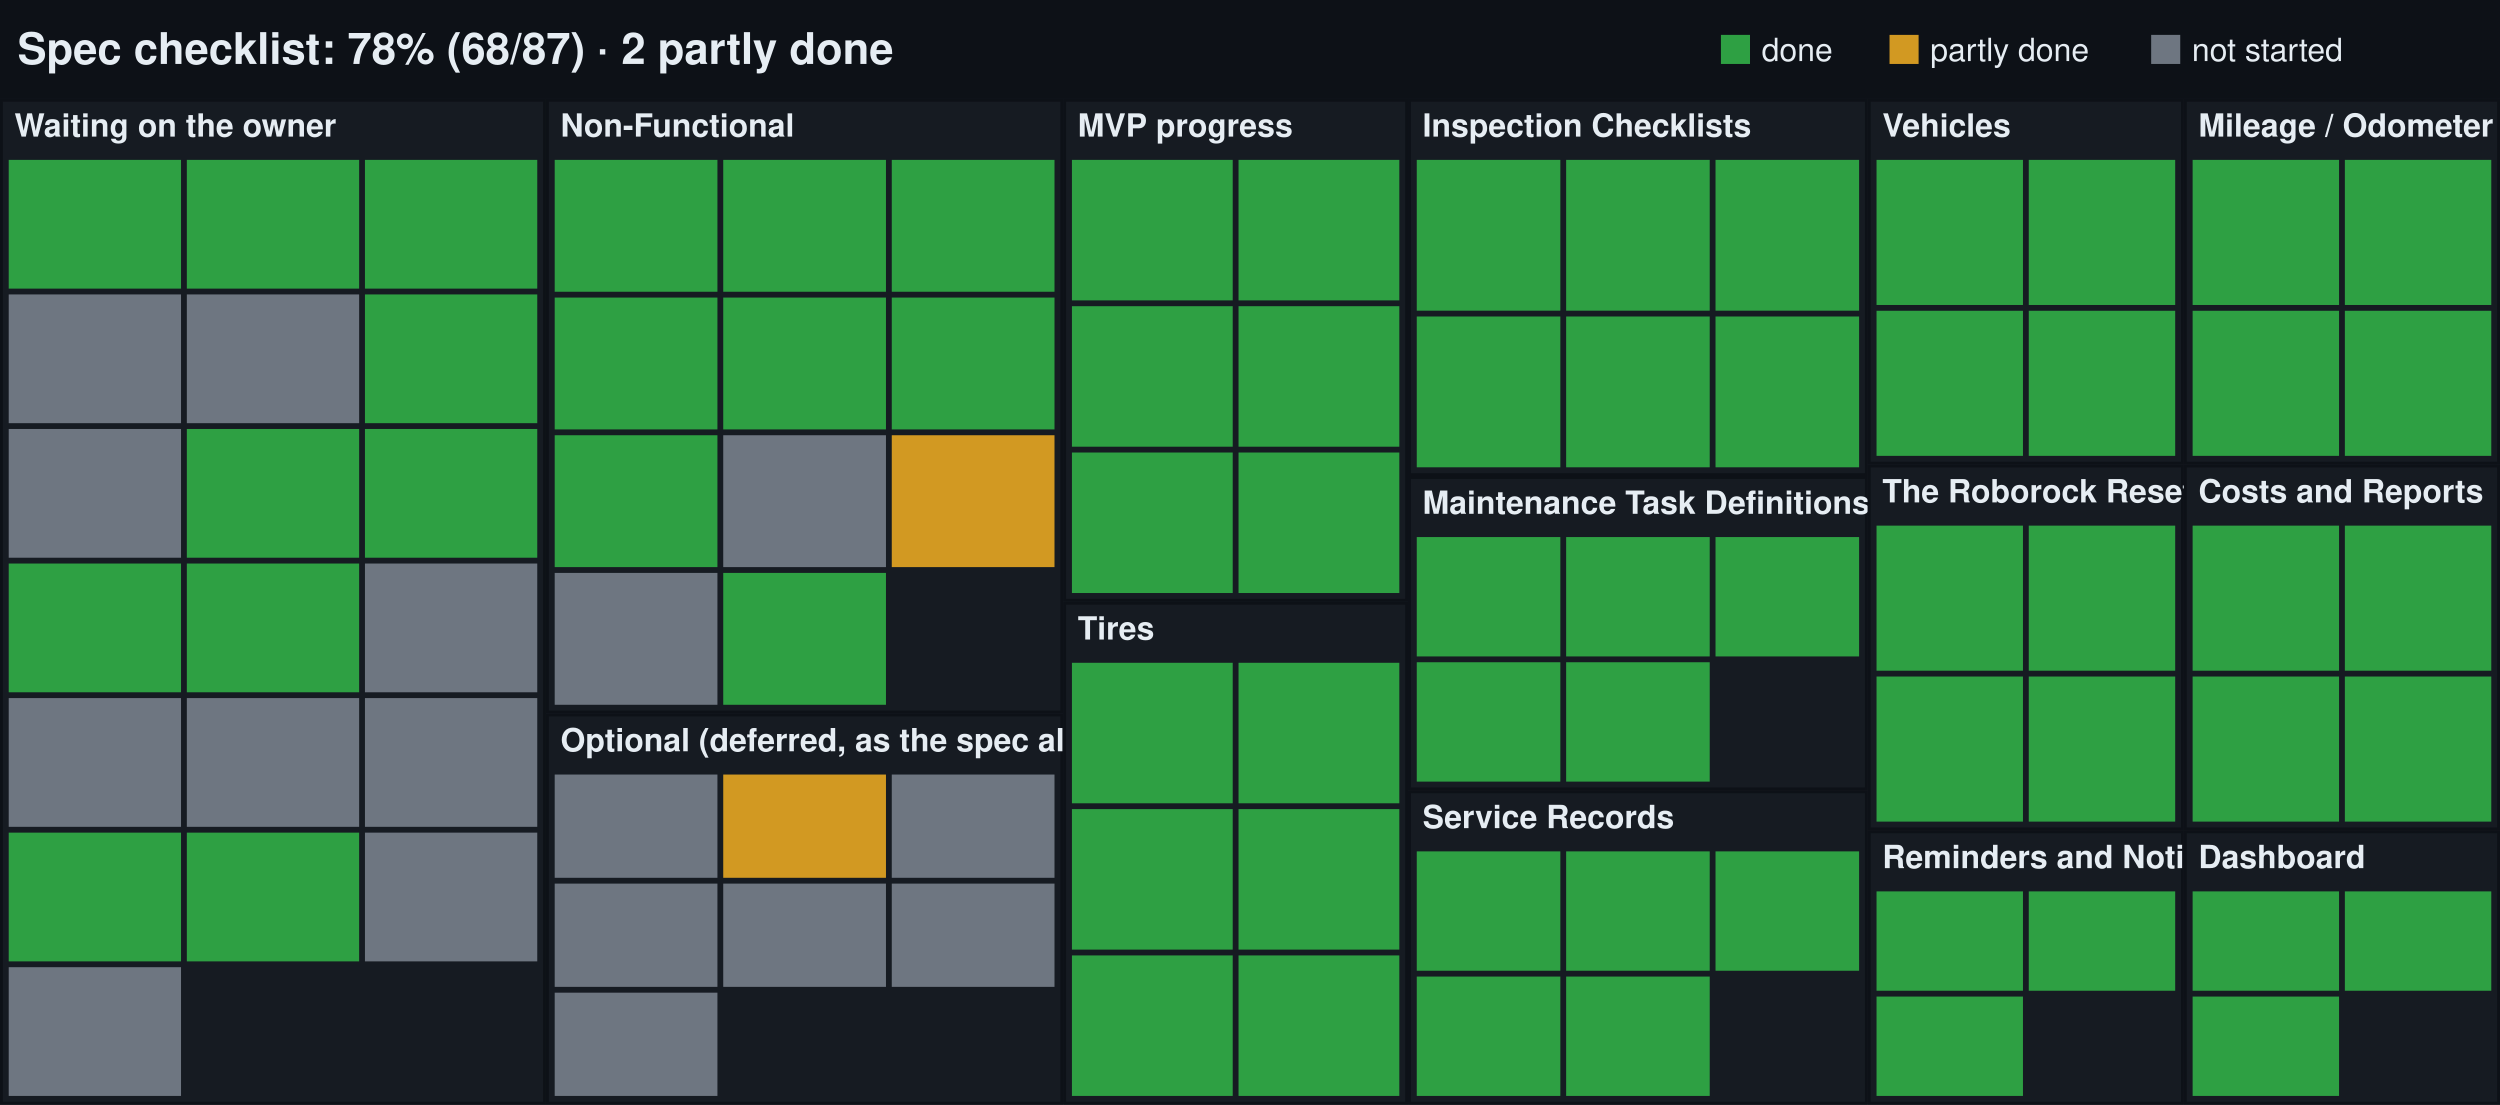
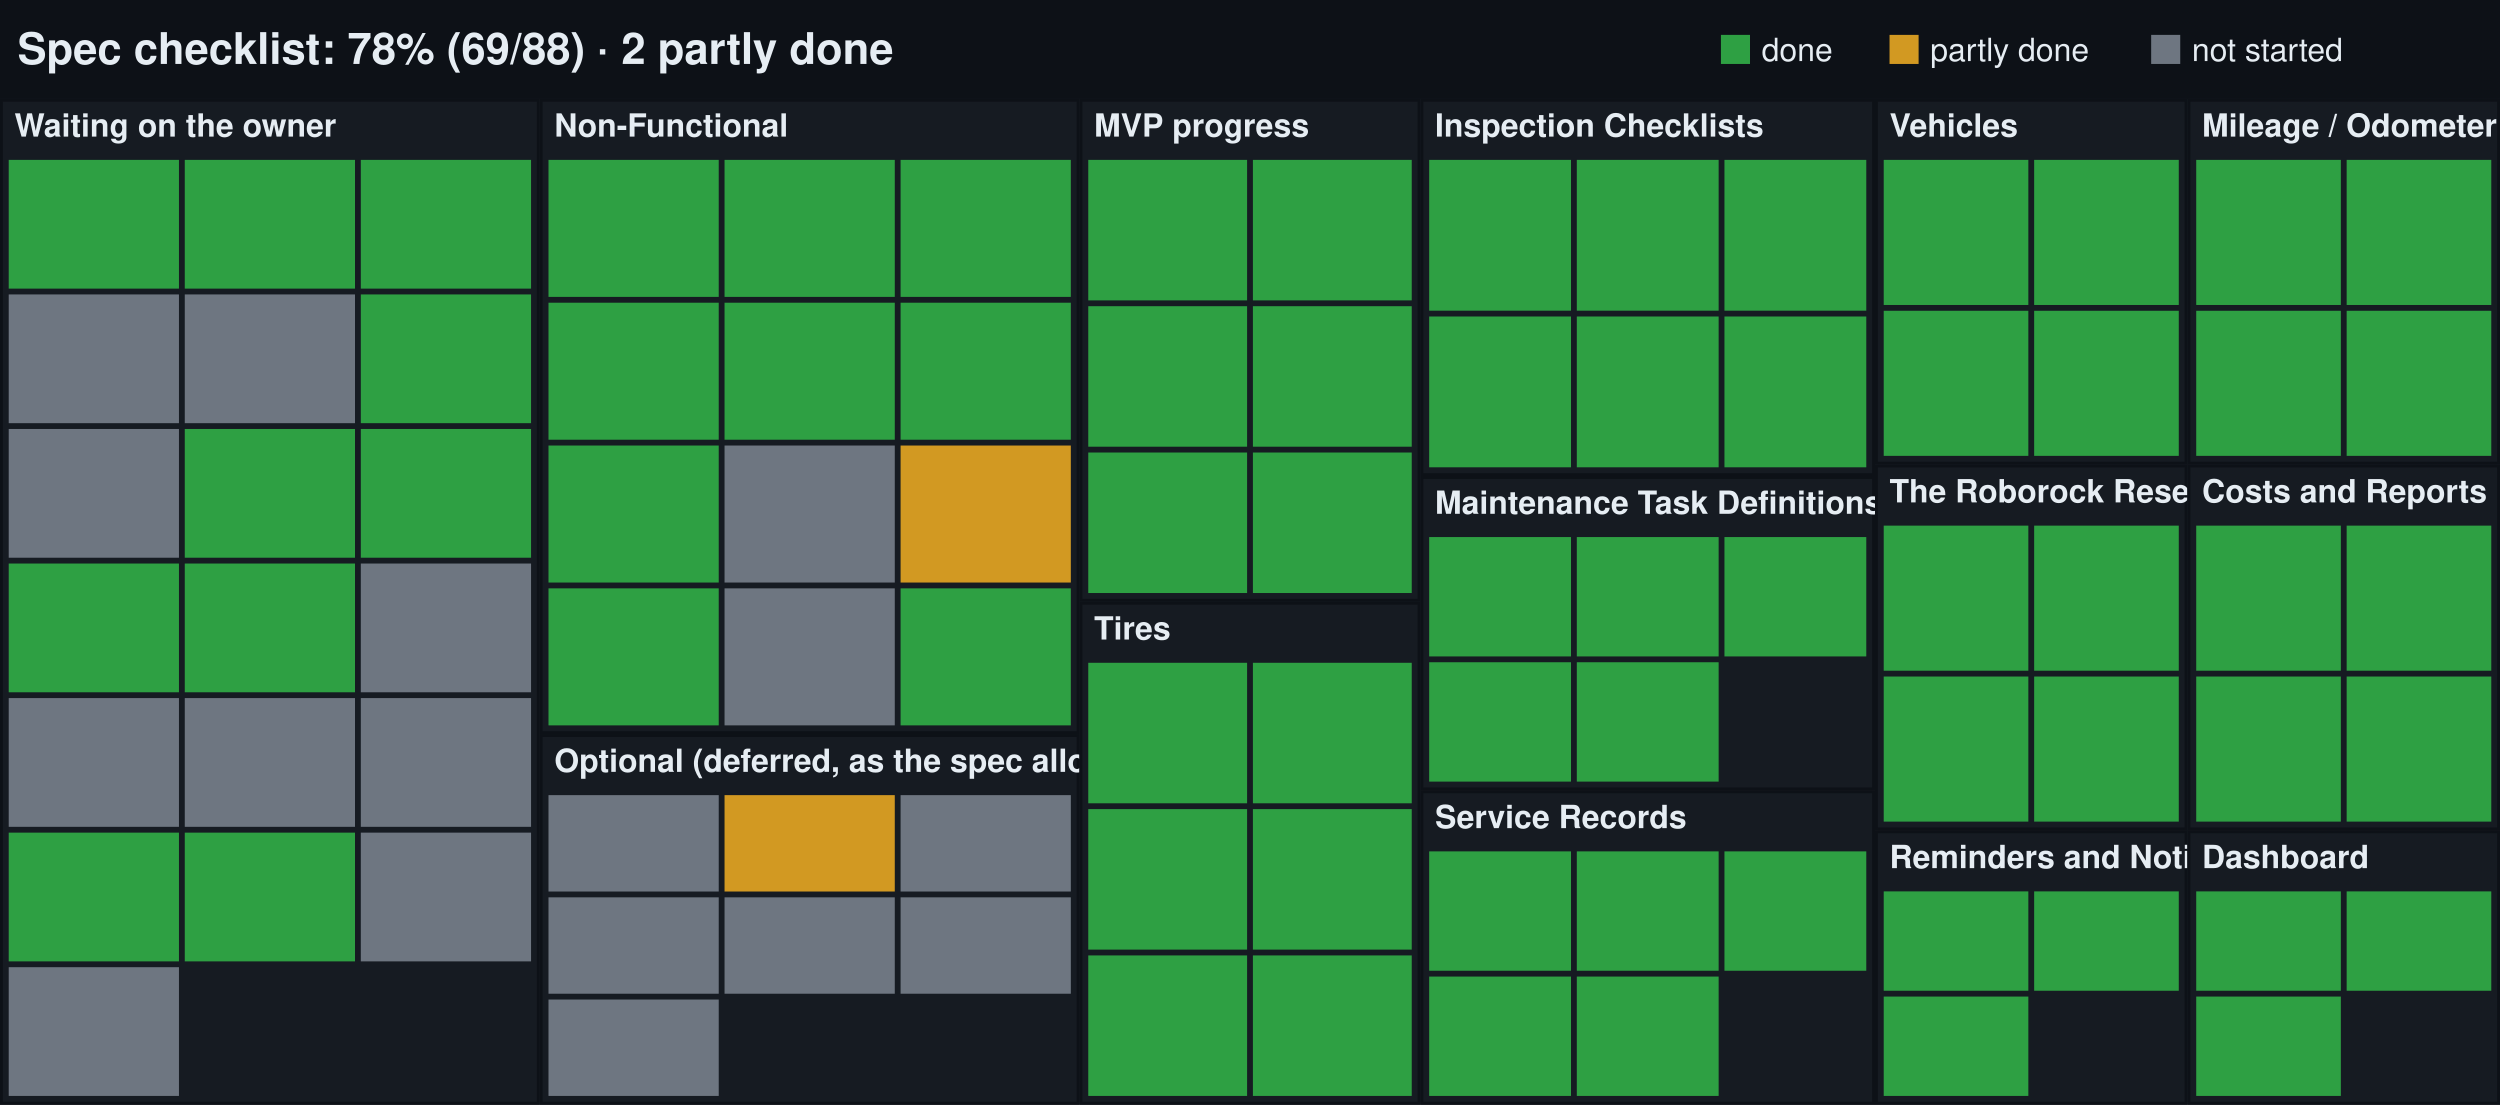
<svg xmlns="http://www.w3.org/2000/svg" width="860" height="380" viewBox="0 0 860 380" font-family="-apple-system,Segoe UI,Helvetica,Arial,sans-serif">
  <rect width="860" height="380" fill="#0d1117" />
-   <text x="6" y="22" fill="#e6edf3" font-size="15" font-weight="600">Spec checklist: 78% (68/87) · 2 partly done</text>
+   <text x="6" y="22" fill="#e6edf3" font-size="15" font-weight="600">Spec checklist: 78% (69/88) · 2 partly done</text>
  <g font-size="11">
    <rect x="592" y="12" width="10" height="10" fill="#2ea043" />
    <text x="606" y="21" fill="#e6edf3">done</text>
    <rect x="650" y="12" width="10" height="10" fill="#d29922" />
    <text x="664" y="21" fill="#e6edf3">partly done</text>
    <rect x="740" y="12" width="10" height="10" fill="#6e7681" />
    <text x="754" y="21" fill="#e6edf3">not started</text>
  </g>
-   <svg x="0" y="34" width="187.816" height="346">
-     <rect width="187.816" height="346" fill="#161b22" stroke="#0d1117" stroke-width="2" />
+   <svg x="0" y="34" width="185.682" height="346">
+     <rect width="185.682" height="346" fill="#161b22" stroke="#0d1117" stroke-width="2" />
    <text x="5" y="13" fill="#e6edf3" font-size="11" font-weight="600">Waiting on the owner</text>
-     <rect x="3" y="21" width="59.272" height="44.286" fill="#2ea043" />
-     <rect x="64.272" y="21" width="59.272" height="44.286" fill="#2ea043" />
-     <rect x="125.544" y="21" width="59.272" height="44.286" fill="#2ea043" />
-     <rect x="3" y="67.286" width="59.272" height="44.286" fill="#6e7681" />
-     <rect x="64.272" y="67.286" width="59.272" height="44.286" fill="#6e7681" />
-     <rect x="125.544" y="67.286" width="59.272" height="44.286" fill="#2ea043" />
-     <rect x="3" y="113.571" width="59.272" height="44.286" fill="#6e7681" />
-     <rect x="64.272" y="113.571" width="59.272" height="44.286" fill="#2ea043" />
-     <rect x="125.544" y="113.571" width="59.272" height="44.286" fill="#2ea043" />
-     <rect x="3" y="159.857" width="59.272" height="44.286" fill="#2ea043" />
-     <rect x="64.272" y="159.857" width="59.272" height="44.286" fill="#2ea043" />
-     <rect x="125.544" y="159.857" width="59.272" height="44.286" fill="#6e7681" />
-     <rect x="3" y="206.143" width="59.272" height="44.286" fill="#6e7681" />
-     <rect x="64.272" y="206.143" width="59.272" height="44.286" fill="#6e7681" />
-     <rect x="125.544" y="206.143" width="59.272" height="44.286" fill="#6e7681" />
-     <rect x="3" y="252.429" width="59.272" height="44.286" fill="#2ea043" />
-     <rect x="64.272" y="252.429" width="59.272" height="44.286" fill="#2ea043" />
-     <rect x="125.544" y="252.429" width="59.272" height="44.286" fill="#6e7681" />
-     <rect x="3" y="298.714" width="59.272" height="44.286" fill="#6e7681" />
+     <rect x="3" y="21" width="58.561" height="44.286" fill="#2ea043" />
+     <rect x="63.561" y="21" width="58.561" height="44.286" fill="#2ea043" />
+     <rect x="124.121" y="21" width="58.561" height="44.286" fill="#2ea043" />
+     <rect x="3" y="67.286" width="58.561" height="44.286" fill="#6e7681" />
+     <rect x="63.561" y="67.286" width="58.561" height="44.286" fill="#6e7681" />
+     <rect x="124.121" y="67.286" width="58.561" height="44.286" fill="#2ea043" />
+     <rect x="3" y="113.571" width="58.561" height="44.286" fill="#6e7681" />
+     <rect x="63.561" y="113.571" width="58.561" height="44.286" fill="#2ea043" />
+     <rect x="124.121" y="113.571" width="58.561" height="44.286" fill="#2ea043" />
+     <rect x="3" y="159.857" width="58.561" height="44.286" fill="#2ea043" />
+     <rect x="63.561" y="159.857" width="58.561" height="44.286" fill="#2ea043" />
+     <rect x="124.121" y="159.857" width="58.561" height="44.286" fill="#6e7681" />
+     <rect x="3" y="206.143" width="58.561" height="44.286" fill="#6e7681" />
+     <rect x="63.561" y="206.143" width="58.561" height="44.286" fill="#6e7681" />
+     <rect x="124.121" y="206.143" width="58.561" height="44.286" fill="#6e7681" />
+     <rect x="3" y="252.429" width="58.561" height="44.286" fill="#2ea043" />
+     <rect x="63.561" y="252.429" width="58.561" height="44.286" fill="#2ea043" />
+     <rect x="124.121" y="252.429" width="58.561" height="44.286" fill="#6e7681" />
+     <rect x="3" y="298.714" width="58.561" height="44.286" fill="#6e7681" />
  </svg>
-   <svg x="187.816" y="34" width="177.931" height="211.444">
-     <rect width="177.931" height="211.444" fill="#161b22" stroke="#0d1117" stroke-width="2" />
+   <svg x="185.682" y="34" width="185.682" height="218.526">
+     <rect width="185.682" height="218.526" fill="#161b22" stroke="#0d1117" stroke-width="2" />
    <text x="5" y="13" fill="#e6edf3" font-size="11" font-weight="600">Non-Functional</text>
-     <rect x="3" y="21" width="55.977" height="45.361" fill="#2ea043" />
-     <rect x="60.977" y="21" width="55.977" height="45.361" fill="#2ea043" />
-     <rect x="118.954" y="21" width="55.977" height="45.361" fill="#2ea043" />
-     <rect x="3" y="68.361" width="55.977" height="45.361" fill="#2ea043" />
-     <rect x="60.977" y="68.361" width="55.977" height="45.361" fill="#2ea043" />
-     <rect x="118.954" y="68.361" width="55.977" height="45.361" fill="#2ea043" />
-     <rect x="3" y="115.722" width="55.977" height="45.361" fill="#2ea043" />
-     <rect x="60.977" y="115.722" width="55.977" height="45.361" fill="#6e7681" />
-     <rect x="118.954" y="115.722" width="55.977" height="45.361" fill="#d29922" />
-     <rect x="3" y="163.083" width="55.977" height="45.361" fill="#6e7681" />
-     <rect x="60.977" y="163.083" width="55.977" height="45.361" fill="#2ea043" />
+     <rect x="3" y="21" width="58.561" height="47.132" fill="#2ea043" />
+     <rect x="63.561" y="21" width="58.561" height="47.132" fill="#2ea043" />
+     <rect x="124.121" y="21" width="58.561" height="47.132" fill="#2ea043" />
+     <rect x="3" y="70.132" width="58.561" height="47.132" fill="#2ea043" />
+     <rect x="63.561" y="70.132" width="58.561" height="47.132" fill="#2ea043" />
+     <rect x="124.121" y="70.132" width="58.561" height="47.132" fill="#2ea043" />
+     <rect x="3" y="119.263" width="58.561" height="47.132" fill="#2ea043" />
+     <rect x="63.561" y="119.263" width="58.561" height="47.132" fill="#6e7681" />
+     <rect x="124.121" y="119.263" width="58.561" height="47.132" fill="#d29922" />
+     <rect x="3" y="168.395" width="58.561" height="47.132" fill="#2ea043" />
+     <rect x="63.561" y="168.395" width="58.561" height="47.132" fill="#6e7681" />
+     <rect x="124.121" y="168.395" width="58.561" height="47.132" fill="#2ea043" />
  </svg>
-   <svg x="187.816" y="245.444" width="177.931" height="134.556">
-     <rect width="177.931" height="134.556" fill="#161b22" stroke="#0d1117" stroke-width="2" />
+   <svg x="185.682" y="252.526" width="185.682" height="127.474">
+     <rect width="185.682" height="127.474" fill="#161b22" stroke="#0d1117" stroke-width="2" />
    <text x="5" y="13" fill="#e6edf3" font-size="11" font-weight="600">Optional (deferred, as the spec allows)</text>
-     <rect x="3" y="21" width="55.977" height="35.519" fill="#6e7681" />
-     <rect x="60.977" y="21" width="55.977" height="35.519" fill="#d29922" />
-     <rect x="118.954" y="21" width="55.977" height="35.519" fill="#6e7681" />
-     <rect x="3" y="58.519" width="55.977" height="35.519" fill="#6e7681" />
-     <rect x="60.977" y="58.519" width="55.977" height="35.519" fill="#6e7681" />
-     <rect x="118.954" y="58.519" width="55.977" height="35.519" fill="#6e7681" />
-     <rect x="3" y="96.037" width="55.977" height="35.519" fill="#6e7681" />
+     <rect x="3" y="21" width="58.561" height="33.158" fill="#6e7681" />
+     <rect x="63.561" y="21" width="58.561" height="33.158" fill="#d29922" />
+     <rect x="124.121" y="21" width="58.561" height="33.158" fill="#6e7681" />
+     <rect x="3" y="56.158" width="58.561" height="33.158" fill="#6e7681" />
+     <rect x="63.561" y="56.158" width="58.561" height="33.158" fill="#6e7681" />
+     <rect x="124.121" y="56.158" width="58.561" height="33.158" fill="#6e7681" />
+     <rect x="3" y="91.316" width="58.561" height="33.158" fill="#6e7681" />
  </svg>
-   <svg x="365.747" y="34" width="118.621" height="173">
-     <rect width="118.621" height="173" fill="#161b22" stroke="#0d1117" stroke-width="2" />
+   <svg x="371.364" y="34" width="117.273" height="173">
+     <rect width="117.273" height="173" fill="#161b22" stroke="#0d1117" stroke-width="2" />
    <text x="5" y="13" fill="#e6edf3" font-size="11" font-weight="600">MVP progress</text>
-     <rect x="3" y="21" width="55.31" height="48.333" fill="#2ea043" />
-     <rect x="60.31" y="21" width="55.31" height="48.333" fill="#2ea043" />
-     <rect x="3" y="71.333" width="55.31" height="48.333" fill="#2ea043" />
-     <rect x="60.31" y="71.333" width="55.31" height="48.333" fill="#2ea043" />
-     <rect x="3" y="121.667" width="55.31" height="48.333" fill="#2ea043" />
-     <rect x="60.31" y="121.667" width="55.31" height="48.333" fill="#2ea043" />
+     <rect x="3" y="21" width="54.636" height="48.333" fill="#2ea043" />
+     <rect x="59.636" y="21" width="54.636" height="48.333" fill="#2ea043" />
+     <rect x="3" y="71.333" width="54.636" height="48.333" fill="#2ea043" />
+     <rect x="59.636" y="71.333" width="54.636" height="48.333" fill="#2ea043" />
+     <rect x="3" y="121.667" width="54.636" height="48.333" fill="#2ea043" />
+     <rect x="59.636" y="121.667" width="54.636" height="48.333" fill="#2ea043" />
  </svg>
-   <svg x="365.747" y="207" width="118.621" height="173">
-     <rect width="118.621" height="173" fill="#161b22" stroke="#0d1117" stroke-width="2" />
+   <svg x="371.364" y="207" width="117.273" height="173">
+     <rect width="117.273" height="173" fill="#161b22" stroke="#0d1117" stroke-width="2" />
    <text x="5" y="13" fill="#e6edf3" font-size="11" font-weight="600">Tires</text>
-     <rect x="3" y="21" width="55.31" height="48.333" fill="#2ea043" />
-     <rect x="60.31" y="21" width="55.31" height="48.333" fill="#2ea043" />
-     <rect x="3" y="71.333" width="55.31" height="48.333" fill="#2ea043" />
-     <rect x="60.31" y="71.333" width="55.31" height="48.333" fill="#2ea043" />
-     <rect x="3" y="121.667" width="55.31" height="48.333" fill="#2ea043" />
-     <rect x="60.31" y="121.667" width="55.31" height="48.333" fill="#2ea043" />
+     <rect x="3" y="21" width="54.636" height="48.333" fill="#2ea043" />
+     <rect x="59.636" y="21" width="54.636" height="48.333" fill="#2ea043" />
+     <rect x="3" y="71.333" width="54.636" height="48.333" fill="#2ea043" />
+     <rect x="59.636" y="71.333" width="54.636" height="48.333" fill="#2ea043" />
+     <rect x="3" y="121.667" width="54.636" height="48.333" fill="#2ea043" />
+     <rect x="59.636" y="121.667" width="54.636" height="48.333" fill="#2ea043" />
  </svg>
-   <svg x="484.368" y="34" width="158.161" height="129.75">
-     <rect width="158.161" height="129.75" fill="#161b22" stroke="#0d1117" stroke-width="2" />
+   <svg x="488.636" y="34" width="156.364" height="129.75">
+     <rect width="156.364" height="129.75" fill="#161b22" stroke="#0d1117" stroke-width="2" />
    <text x="5" y="13" fill="#e6edf3" font-size="11" font-weight="600">Inspection Checklists</text>
-     <rect x="3" y="21" width="49.387" height="51.875" fill="#2ea043" />
-     <rect x="54.387" y="21" width="49.387" height="51.875" fill="#2ea043" />
-     <rect x="105.774" y="21" width="49.387" height="51.875" fill="#2ea043" />
-     <rect x="3" y="74.875" width="49.387" height="51.875" fill="#2ea043" />
-     <rect x="54.387" y="74.875" width="49.387" height="51.875" fill="#2ea043" />
-     <rect x="105.774" y="74.875" width="49.387" height="51.875" fill="#2ea043" />
+     <rect x="3" y="21" width="48.788" height="51.875" fill="#2ea043" />
+     <rect x="53.788" y="21" width="48.788" height="51.875" fill="#2ea043" />
+     <rect x="104.576" y="21" width="48.788" height="51.875" fill="#2ea043" />
+     <rect x="3" y="74.875" width="48.788" height="51.875" fill="#2ea043" />
+     <rect x="53.788" y="74.875" width="48.788" height="51.875" fill="#2ea043" />
+     <rect x="104.576" y="74.875" width="48.788" height="51.875" fill="#2ea043" />
  </svg>
-   <svg x="484.368" y="163.75" width="158.161" height="108.125">
-     <rect width="158.161" height="108.125" fill="#161b22" stroke="#0d1117" stroke-width="2" />
+   <svg x="488.636" y="163.75" width="156.364" height="108.125">
+     <rect width="156.364" height="108.125" fill="#161b22" stroke="#0d1117" stroke-width="2" />
    <text x="5" y="13" fill="#e6edf3" font-size="11" font-weight="600">Maintenance Task Definitions</text>
-     <rect x="3" y="21" width="49.387" height="41.063" fill="#2ea043" />
-     <rect x="54.387" y="21" width="49.387" height="41.063" fill="#2ea043" />
-     <rect x="105.774" y="21" width="49.387" height="41.063" fill="#2ea043" />
-     <rect x="3" y="64.062" width="49.387" height="41.063" fill="#2ea043" />
-     <rect x="54.387" y="64.062" width="49.387" height="41.063" fill="#2ea043" />
+     <rect x="3" y="21" width="48.788" height="41.062" fill="#2ea043" />
+     <rect x="53.788" y="21" width="48.788" height="41.062" fill="#2ea043" />
+     <rect x="104.576" y="21" width="48.788" height="41.062" fill="#2ea043" />
+     <rect x="3" y="64.062" width="48.788" height="41.062" fill="#2ea043" />
+     <rect x="53.788" y="64.062" width="48.788" height="41.062" fill="#2ea043" />
  </svg>
-   <svg x="484.368" y="271.875" width="158.161" height="108.125">
-     <rect width="158.161" height="108.125" fill="#161b22" stroke="#0d1117" stroke-width="2" />
+   <svg x="488.636" y="271.875" width="156.364" height="108.125">
+     <rect width="156.364" height="108.125" fill="#161b22" stroke="#0d1117" stroke-width="2" />
    <text x="5" y="13" fill="#e6edf3" font-size="11" font-weight="600">Service Records</text>
-     <rect x="3" y="21" width="49.387" height="41.063" fill="#2ea043" />
-     <rect x="54.387" y="21" width="49.387" height="41.063" fill="#2ea043" />
-     <rect x="105.774" y="21" width="49.387" height="41.063" fill="#2ea043" />
-     <rect x="3" y="64.062" width="49.387" height="41.063" fill="#2ea043" />
-     <rect x="54.387" y="64.062" width="49.387" height="41.063" fill="#2ea043" />
+     <rect x="3" y="21" width="48.788" height="41.062" fill="#2ea043" />
+     <rect x="53.788" y="21" width="48.788" height="41.062" fill="#2ea043" />
+     <rect x="104.576" y="21" width="48.788" height="41.062" fill="#2ea043" />
+     <rect x="3" y="64.062" width="48.788" height="41.062" fill="#2ea043" />
+     <rect x="53.788" y="64.062" width="48.788" height="41.062" fill="#2ea043" />
  </svg>
-   <svg x="642.529" y="34" width="108.736" height="125.818">
-     <rect width="108.736" height="125.818" fill="#161b22" stroke="#0d1117" stroke-width="2" />
+   <svg x="645" y="34" width="107.5" height="125.818">
+     <rect width="107.5" height="125.818" fill="#161b22" stroke="#0d1117" stroke-width="2" />
    <text x="5" y="13" fill="#e6edf3" font-size="11" font-weight="600">Vehicles</text>
-     <rect x="3" y="21" width="50.368" height="49.909" fill="#2ea043" />
-     <rect x="55.368" y="21" width="50.368" height="49.909" fill="#2ea043" />
-     <rect x="3" y="72.909" width="50.368" height="49.909" fill="#2ea043" />
-     <rect x="55.368" y="72.909" width="50.368" height="49.909" fill="#2ea043" />
+     <rect x="3" y="21" width="49.75" height="49.909" fill="#2ea043" />
+     <rect x="54.75" y="21" width="49.75" height="49.909" fill="#2ea043" />
+     <rect x="3" y="72.909" width="49.75" height="49.909" fill="#2ea043" />
+     <rect x="54.75" y="72.909" width="49.75" height="49.909" fill="#2ea043" />
  </svg>
-   <svg x="751.264" y="34" width="108.736" height="125.818">
-     <rect width="108.736" height="125.818" fill="#161b22" stroke="#0d1117" stroke-width="2" />
+   <svg x="752.5" y="34" width="107.5" height="125.818">
+     <rect width="107.5" height="125.818" fill="#161b22" stroke="#0d1117" stroke-width="2" />
    <text x="5" y="13" fill="#e6edf3" font-size="11" font-weight="600">Mileage / Odometer</text>
-     <rect x="3" y="21" width="50.368" height="49.909" fill="#2ea043" />
-     <rect x="55.368" y="21" width="50.368" height="49.909" fill="#2ea043" />
-     <rect x="3" y="72.909" width="50.368" height="49.909" fill="#2ea043" />
-     <rect x="55.368" y="72.909" width="50.368" height="49.909" fill="#2ea043" />
+     <rect x="3" y="21" width="49.75" height="49.909" fill="#2ea043" />
+     <rect x="54.75" y="21" width="49.75" height="49.909" fill="#2ea043" />
+     <rect x="3" y="72.909" width="49.75" height="49.909" fill="#2ea043" />
+     <rect x="54.75" y="72.909" width="49.75" height="49.909" fill="#2ea043" />
  </svg>
-   <svg x="642.529" y="159.818" width="108.736" height="125.818">
-     <rect width="108.736" height="125.818" fill="#161b22" stroke="#0d1117" stroke-width="2" />
+   <svg x="645" y="159.818" width="107.5" height="125.818">
+     <rect width="107.5" height="125.818" fill="#161b22" stroke="#0d1117" stroke-width="2" />
    <text x="5" y="13" fill="#e6edf3" font-size="11" font-weight="600">The Roborock Reset</text>
-     <rect x="3" y="21" width="50.368" height="49.909" fill="#2ea043" />
-     <rect x="55.368" y="21" width="50.368" height="49.909" fill="#2ea043" />
-     <rect x="3" y="72.909" width="50.368" height="49.909" fill="#2ea043" />
-     <rect x="55.368" y="72.909" width="50.368" height="49.909" fill="#2ea043" />
+     <rect x="3" y="21" width="49.75" height="49.909" fill="#2ea043" />
+     <rect x="54.75" y="21" width="49.75" height="49.909" fill="#2ea043" />
+     <rect x="3" y="72.909" width="49.75" height="49.909" fill="#2ea043" />
+     <rect x="54.75" y="72.909" width="49.75" height="49.909" fill="#2ea043" />
  </svg>
-   <svg x="751.264" y="159.818" width="108.736" height="125.818">
-     <rect width="108.736" height="125.818" fill="#161b22" stroke="#0d1117" stroke-width="2" />
+   <svg x="752.5" y="159.818" width="107.5" height="125.818">
+     <rect width="107.5" height="125.818" fill="#161b22" stroke="#0d1117" stroke-width="2" />
    <text x="5" y="13" fill="#e6edf3" font-size="11" font-weight="600">Costs and Reports</text>
-     <rect x="3" y="21" width="50.368" height="49.909" fill="#2ea043" />
-     <rect x="55.368" y="21" width="50.368" height="49.909" fill="#2ea043" />
-     <rect x="3" y="72.909" width="50.368" height="49.909" fill="#2ea043" />
-     <rect x="55.368" y="72.909" width="50.368" height="49.909" fill="#2ea043" />
+     <rect x="3" y="21" width="49.75" height="49.909" fill="#2ea043" />
+     <rect x="54.75" y="21" width="49.75" height="49.909" fill="#2ea043" />
+     <rect x="3" y="72.909" width="49.75" height="49.909" fill="#2ea043" />
+     <rect x="54.75" y="72.909" width="49.75" height="49.909" fill="#2ea043" />
  </svg>
-   <svg x="642.529" y="285.636" width="108.736" height="94.364">
-     <rect width="108.736" height="94.364" fill="#161b22" stroke="#0d1117" stroke-width="2" />
+   <svg x="645" y="285.636" width="107.5" height="94.364">
+     <rect width="107.5" height="94.364" fill="#161b22" stroke="#0d1117" stroke-width="2" />
    <text x="5" y="13" fill="#e6edf3" font-size="11" font-weight="600">Reminders and Notifications</text>
-     <rect x="3" y="21" width="50.368" height="34.182" fill="#2ea043" />
-     <rect x="55.368" y="21" width="50.368" height="34.182" fill="#2ea043" />
-     <rect x="3" y="57.182" width="50.368" height="34.182" fill="#2ea043" />
+     <rect x="3" y="21" width="49.75" height="34.182" fill="#2ea043" />
+     <rect x="54.75" y="21" width="49.75" height="34.182" fill="#2ea043" />
+     <rect x="3" y="57.182" width="49.75" height="34.182" fill="#2ea043" />
  </svg>
-   <svg x="751.264" y="285.636" width="108.736" height="94.364">
-     <rect width="108.736" height="94.364" fill="#161b22" stroke="#0d1117" stroke-width="2" />
+   <svg x="752.5" y="285.636" width="107.5" height="94.364">
+     <rect width="107.5" height="94.364" fill="#161b22" stroke="#0d1117" stroke-width="2" />
    <text x="5" y="13" fill="#e6edf3" font-size="11" font-weight="600">Dashboard</text>
-     <rect x="3" y="21" width="50.368" height="34.182" fill="#2ea043" />
-     <rect x="55.368" y="21" width="50.368" height="34.182" fill="#2ea043" />
-     <rect x="3" y="57.182" width="50.368" height="34.182" fill="#2ea043" />
+     <rect x="3" y="21" width="49.75" height="34.182" fill="#2ea043" />
+     <rect x="54.75" y="21" width="49.75" height="34.182" fill="#2ea043" />
+     <rect x="3" y="57.182" width="49.75" height="34.182" fill="#2ea043" />
  </svg>
</svg>
